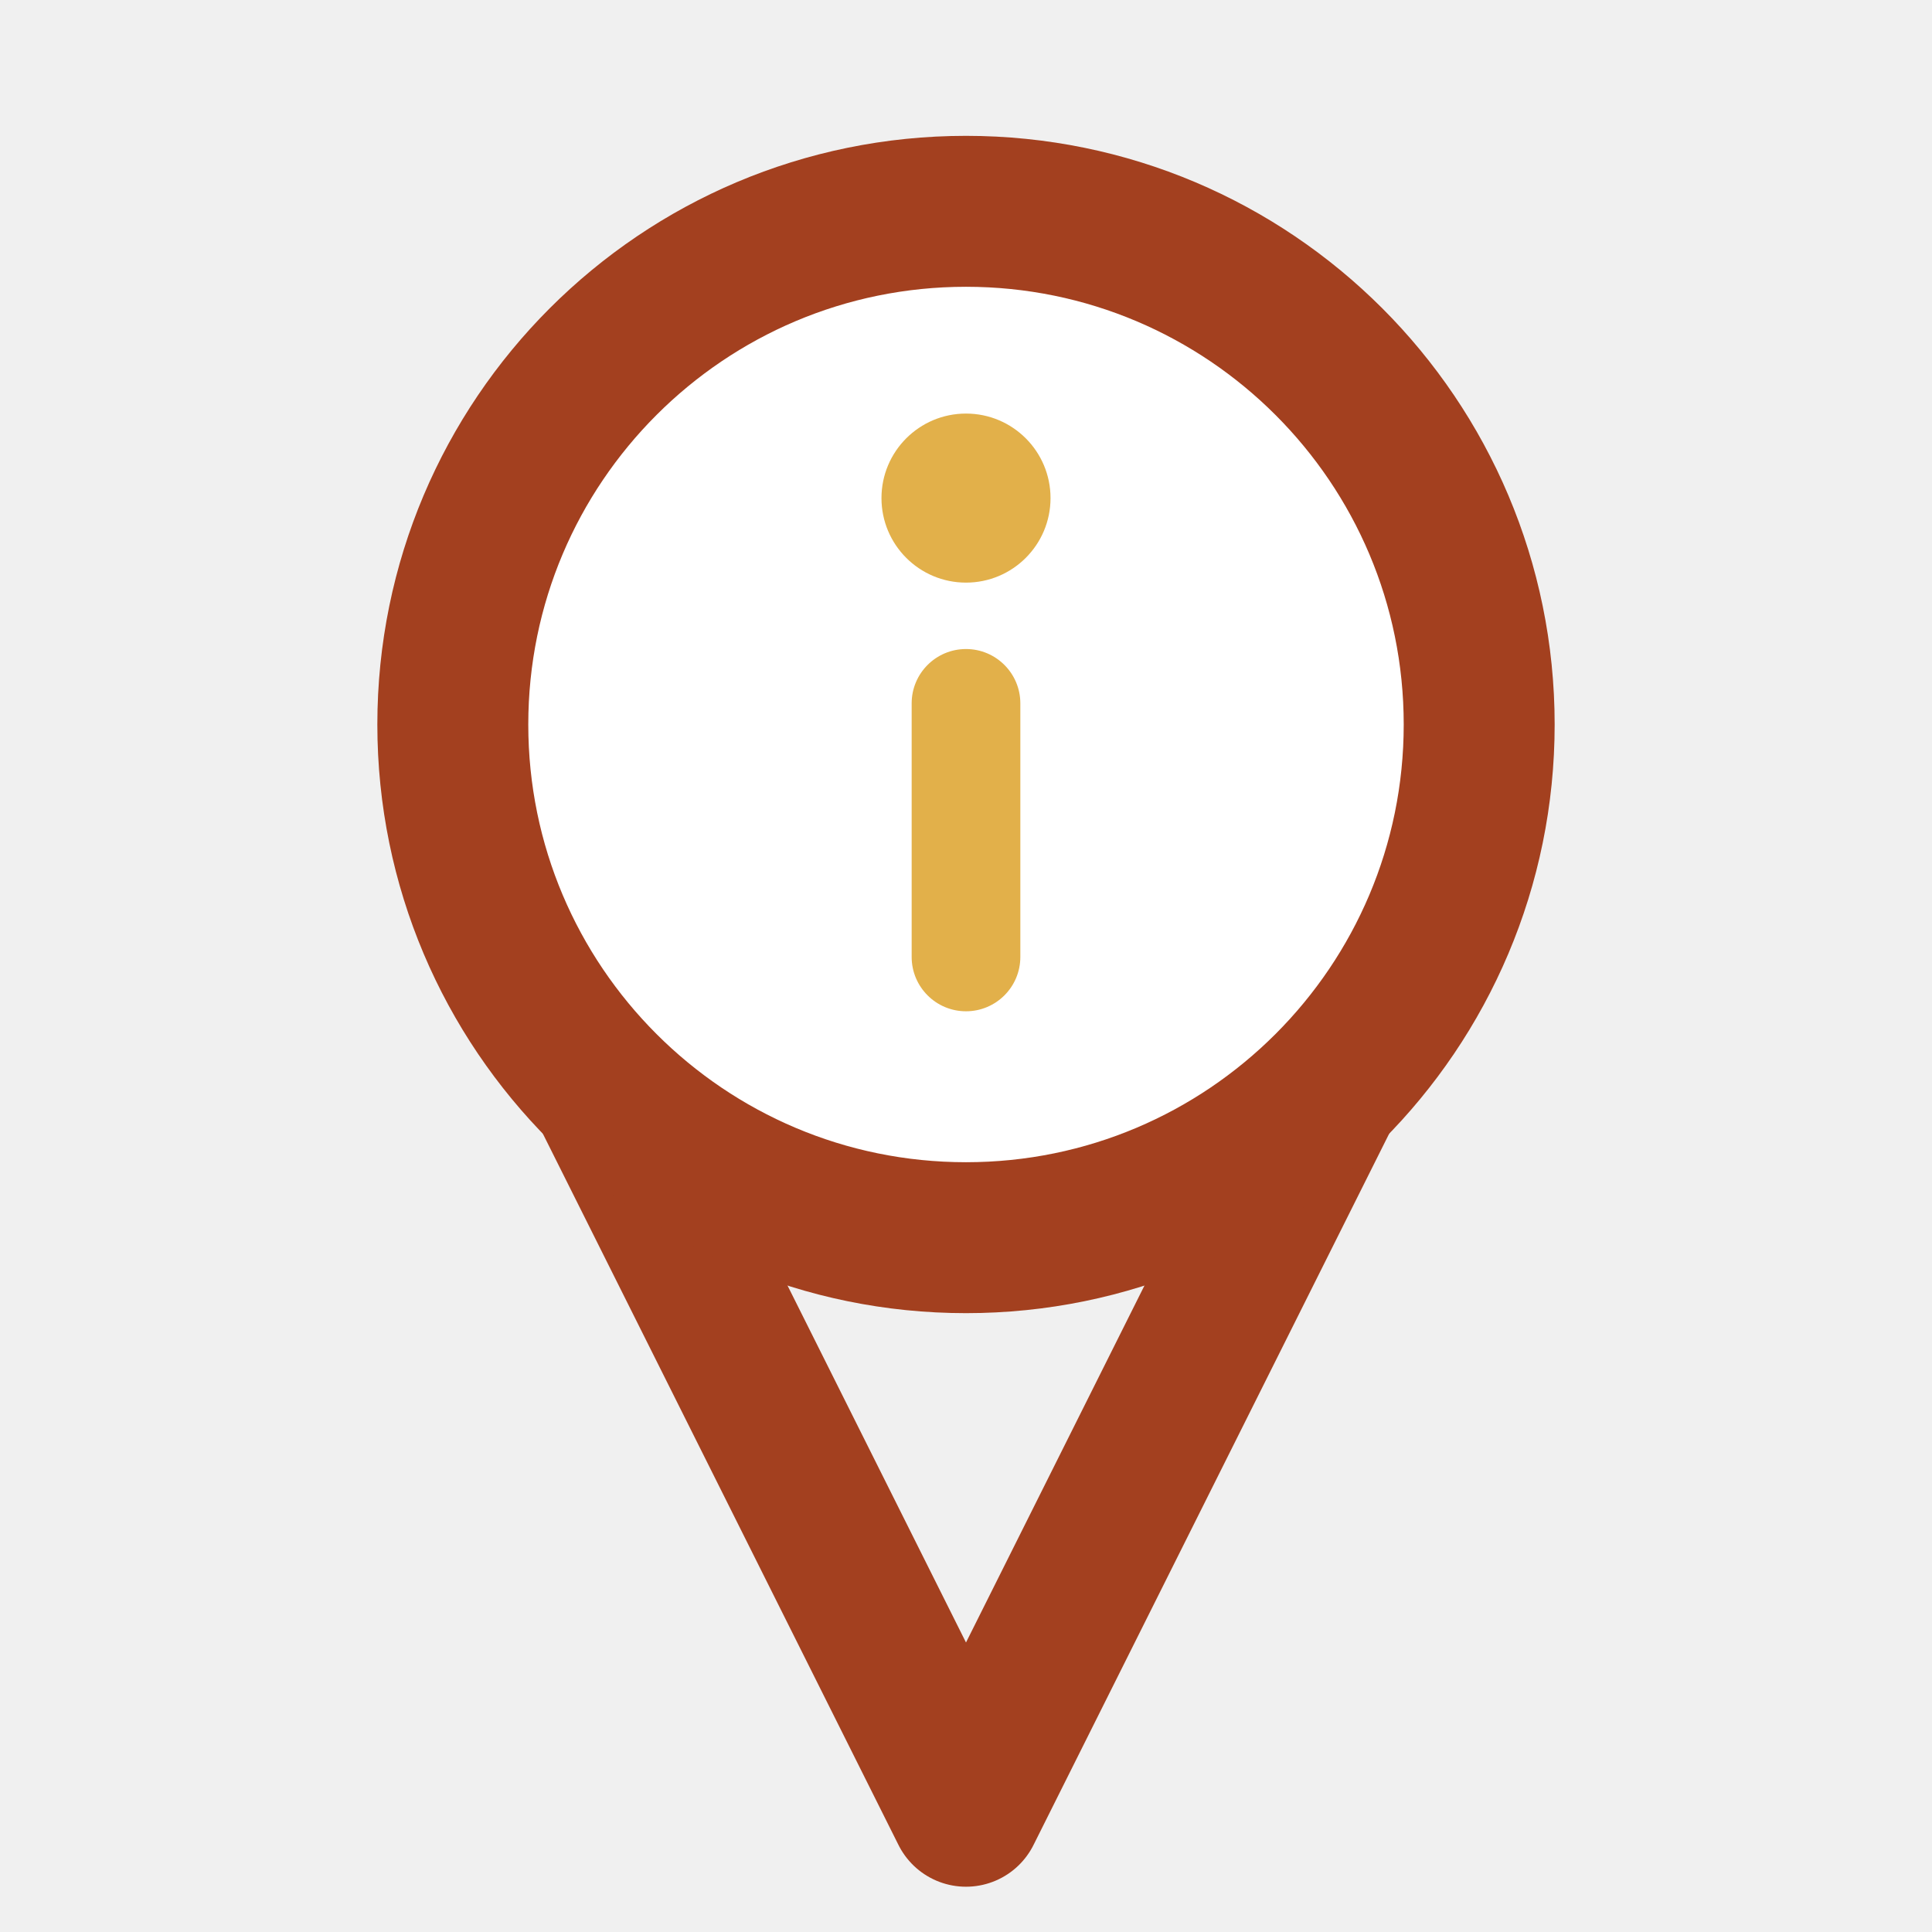
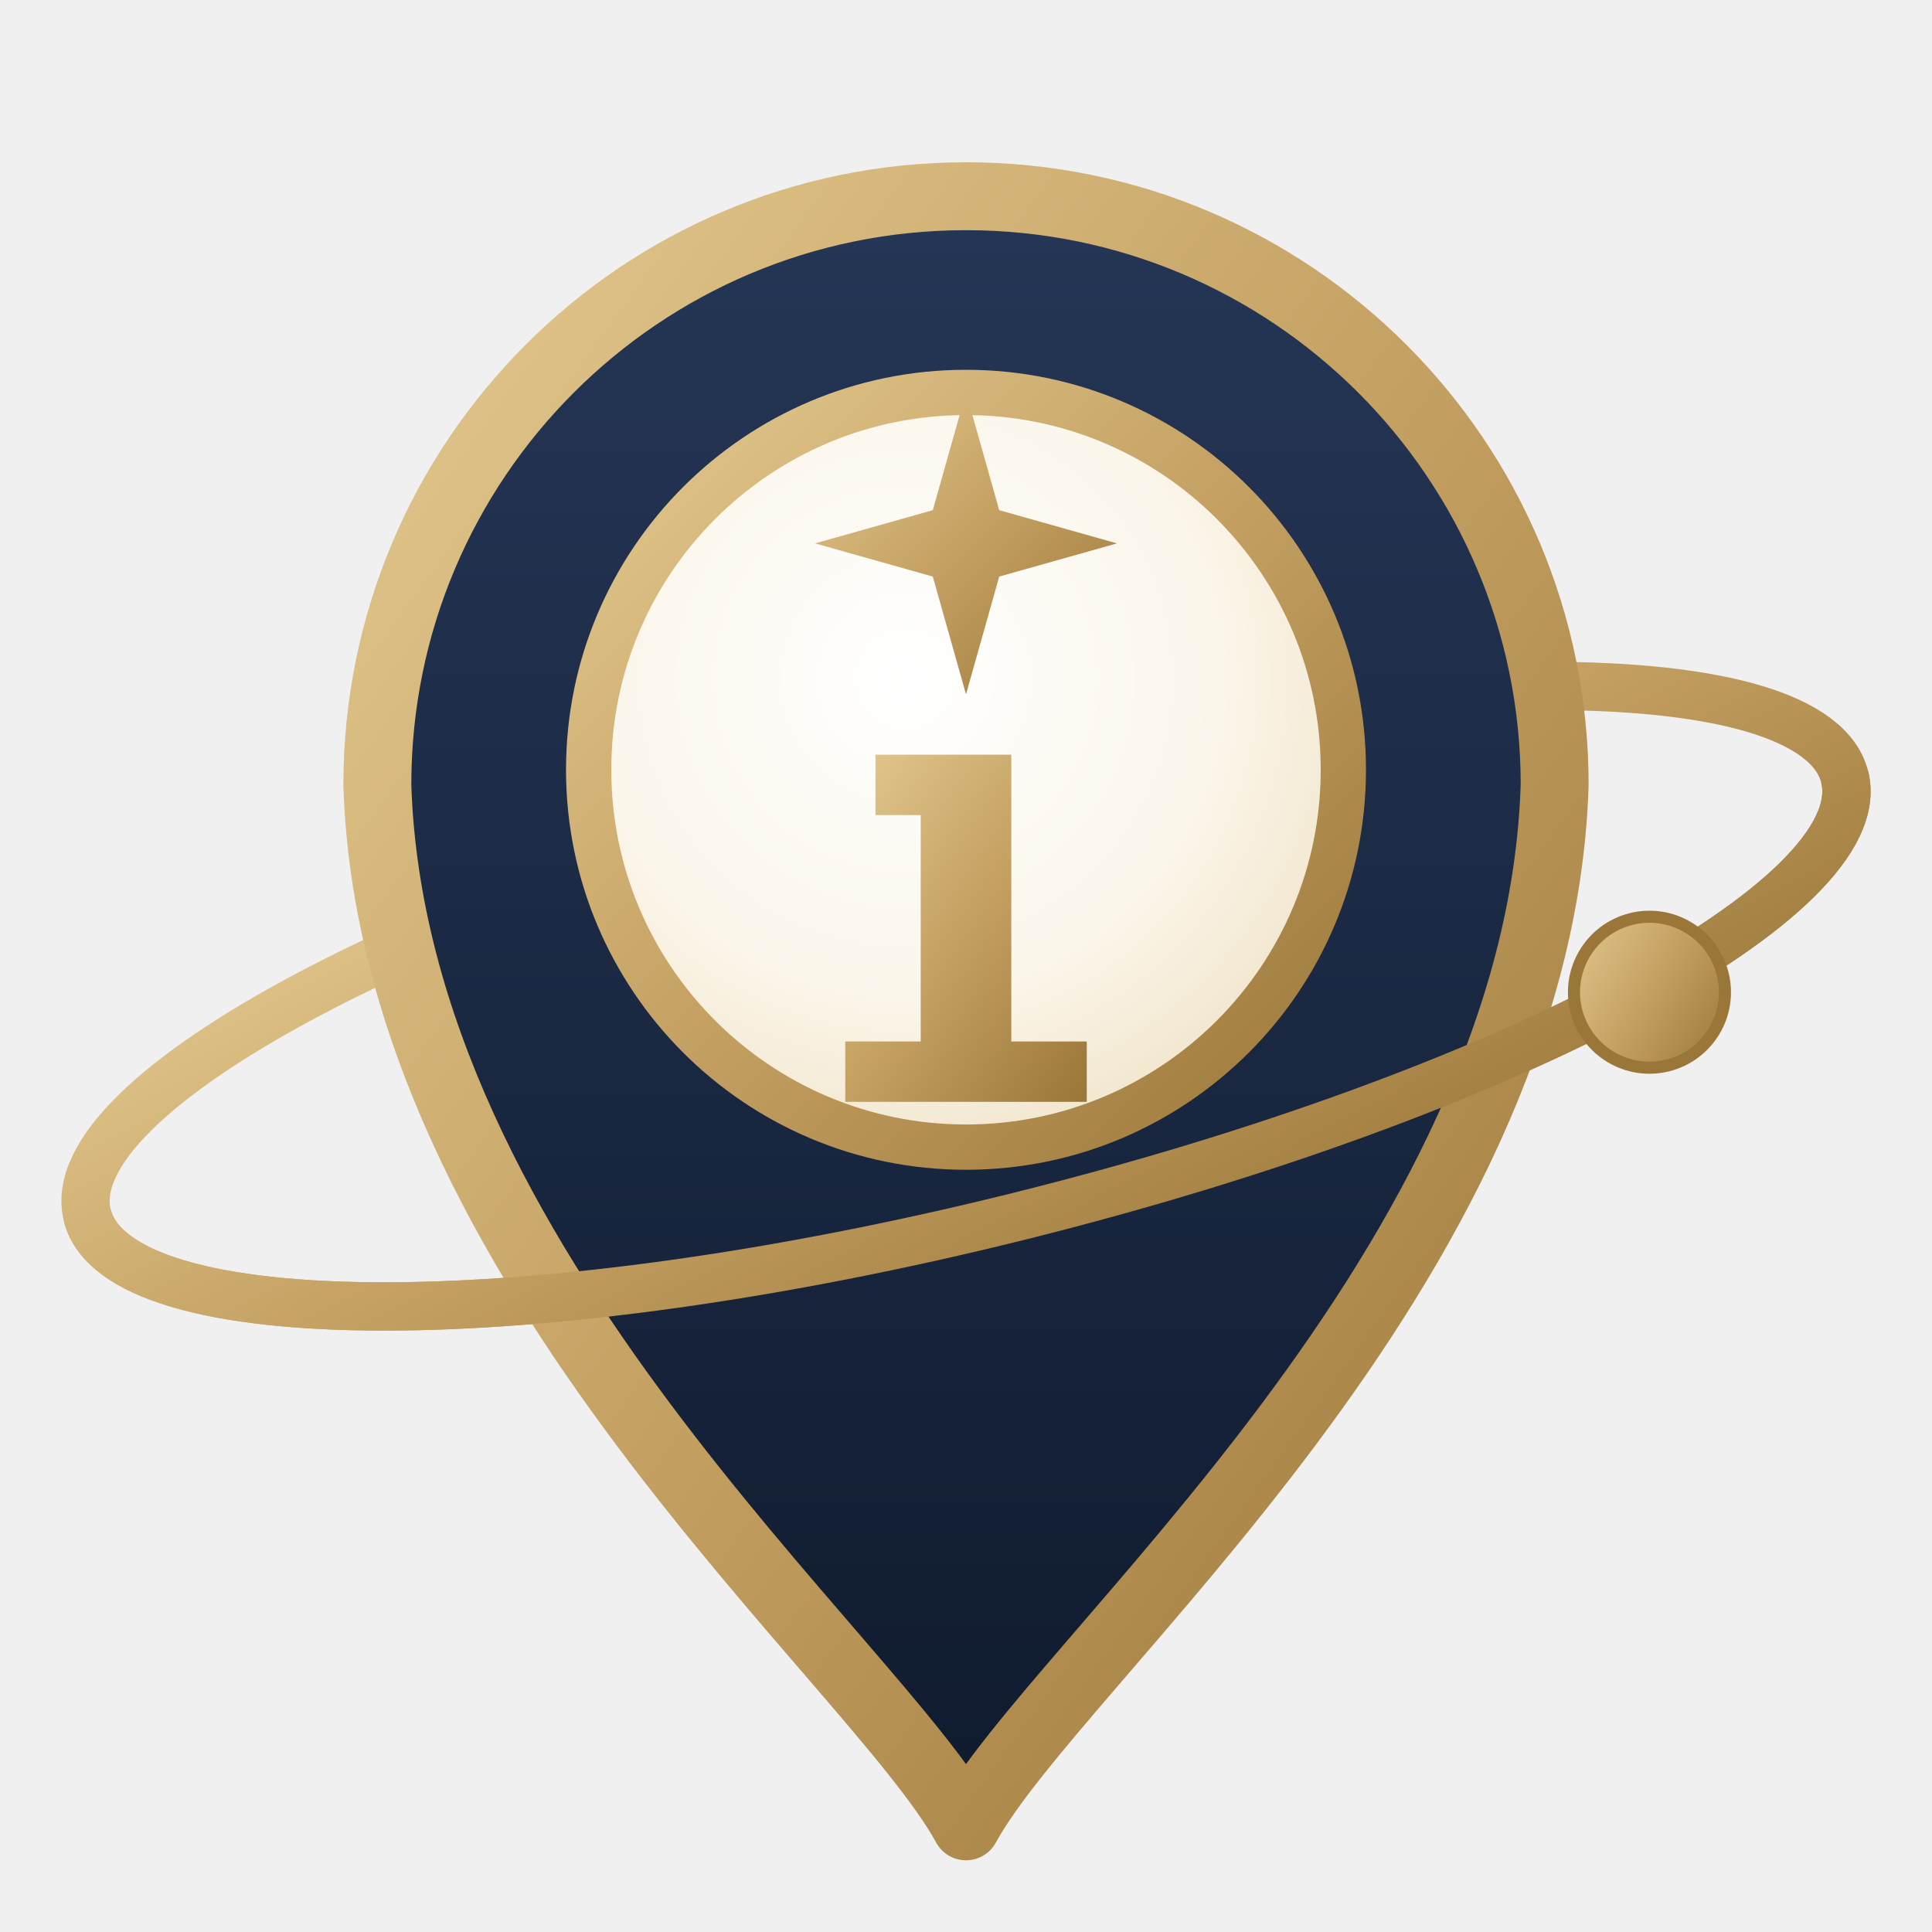
- <svg xmlns="http://www.w3.org/2000/svg" viewBox="0 0 64 64" width="64" height="64" role="img" aria-label="viotours mark, GPS info pin">
-   <path d="M17 30 L32 60 L47 30" fill="none" stroke="#a3401f" stroke-width="5" stroke-linejoin="round" stroke-linecap="round" />
-   <circle cx="32" cy="24" r="17" fill="#ffffff" stroke="#a3401f" stroke-width="5" />
-   <circle cx="32" cy="16.5" r="2.8" fill="#e2b04a" />
-   <rect x="30.2" y="21.5" width="3.6" height="12" rx="1.8" fill="#e2b04a" />
+ <svg xmlns="http://www.w3.org/2000/svg" viewBox="0 0 128 128" width="128" height="128" role="img" aria-label="viotours">
+   <defs>
+     <linearGradient id="g" x1="0" y1="0" x2="1" y2="1">
+       <stop offset="0" stop-color="#e3c98f" />
+       <stop offset=".5" stop-color="#c4a062" />
+       <stop offset="1" stop-color="#9a7638" />
+     </linearGradient>
+     <radialGradient id="p" cx=".42" cy=".38" r=".7">
+       <stop offset="0" stop-color="#ffffff" />
+       <stop offset=".6" stop-color="#fbf6ea" />
+       <stop offset="1" stop-color="#efe2c6" />
+     </radialGradient>
+     <linearGradient id="n" x1="0" y1="0" x2="0" y2="1">
+       <stop offset="0" stop-color="#253656" />
+       <stop offset="1" stop-color="#0f1a2e" />
+     </linearGradient>
+     <clipPath id="front">
+       <rect x="-80" y="0" width="160" height="40" />
+     </clipPath>
+   </defs>
+   <g transform="translate(64 66) rotate(-14)">
+     <ellipse rx="60" ry="15" fill="none" stroke="url(#g)" stroke-width="3.2" />
+   </g>
+   <path d="M64 121 C58 110 26 84 25 52 A39 39 0 0 1 103 52 C102 84 70 110 64 121 Z" fill="url(#n)" stroke="url(#g)" stroke-width="4.5" stroke-linejoin="round" />
+   <circle cx="64" cy="51" r="25" fill="url(#p)" stroke="url(#g)" stroke-width="3" />
+   <path d="M64 26 L66.2 33.8 L74 36 L66.2 38.2 L64 46 L61.8 38.2 L54 36 L61.8 33.8 Z" fill="url(#g)" />
+   <path fill="url(#g)" d="M58 50 h9 v19 h5 v4 h-16 v-4 h5 v-15 h-3 z" />
+   <g transform="translate(64 66) rotate(-14)">
+     <ellipse rx="60" ry="15" fill="none" stroke="url(#g)" stroke-width="3.2" clip-path="url(#front)" />
+     <circle cx="44" cy="10.7" r="5" fill="url(#g)" stroke="#9a7638" stroke-width=".8" />
+   </g>
</svg>
